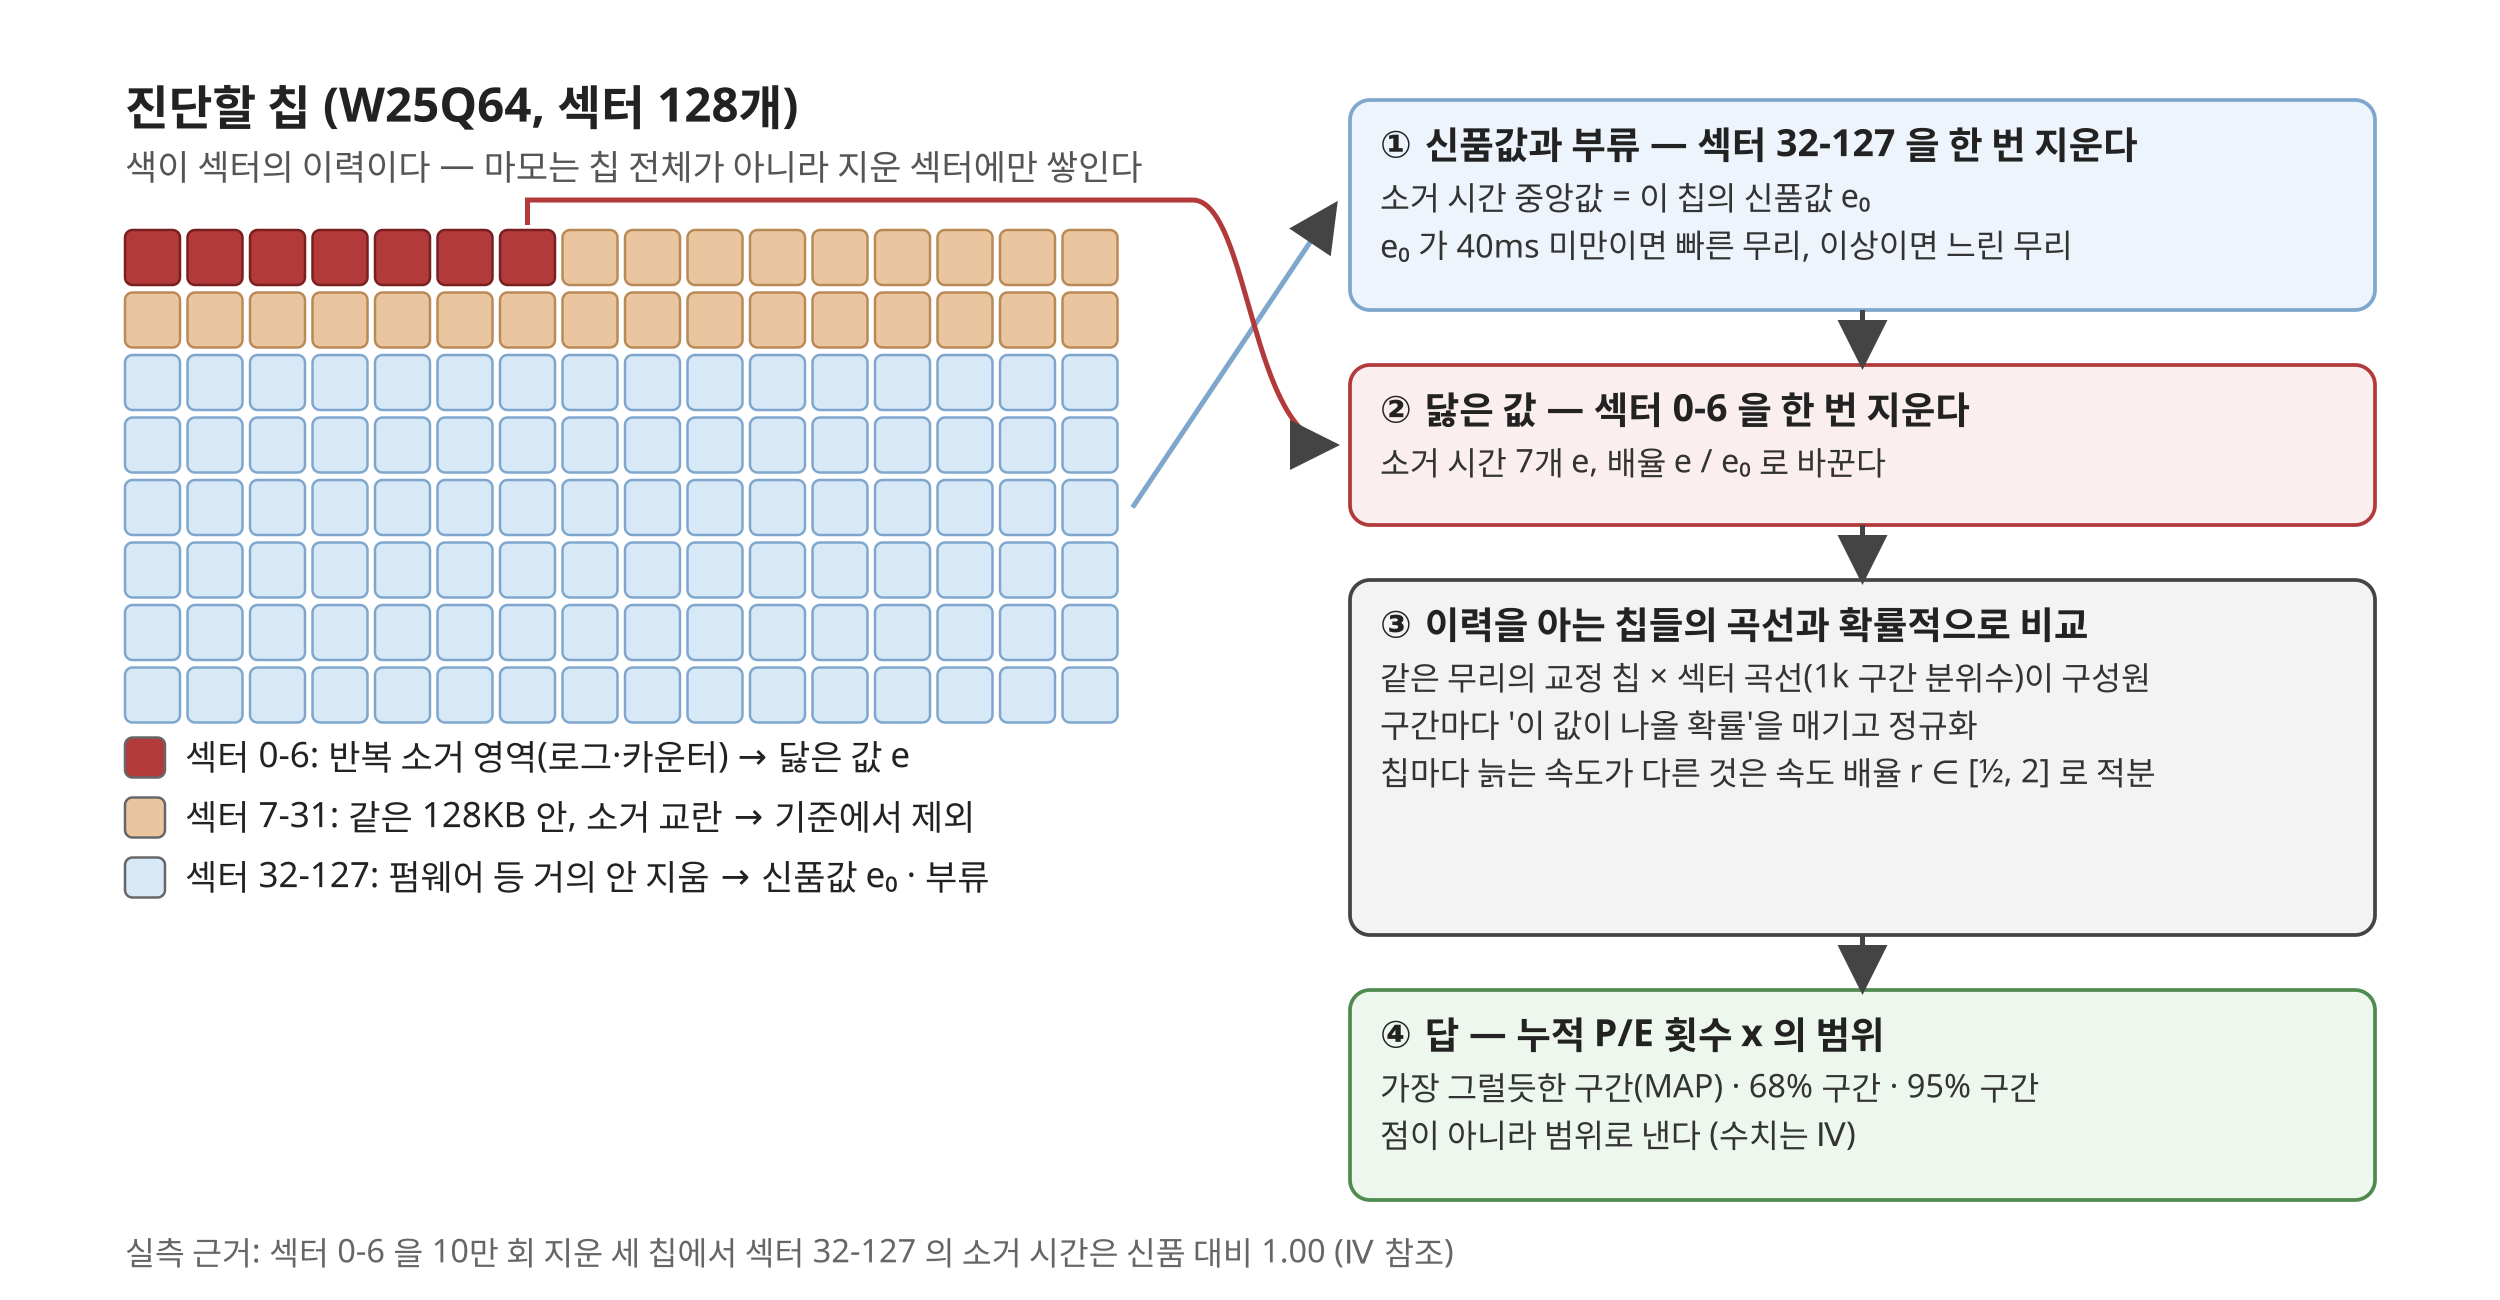
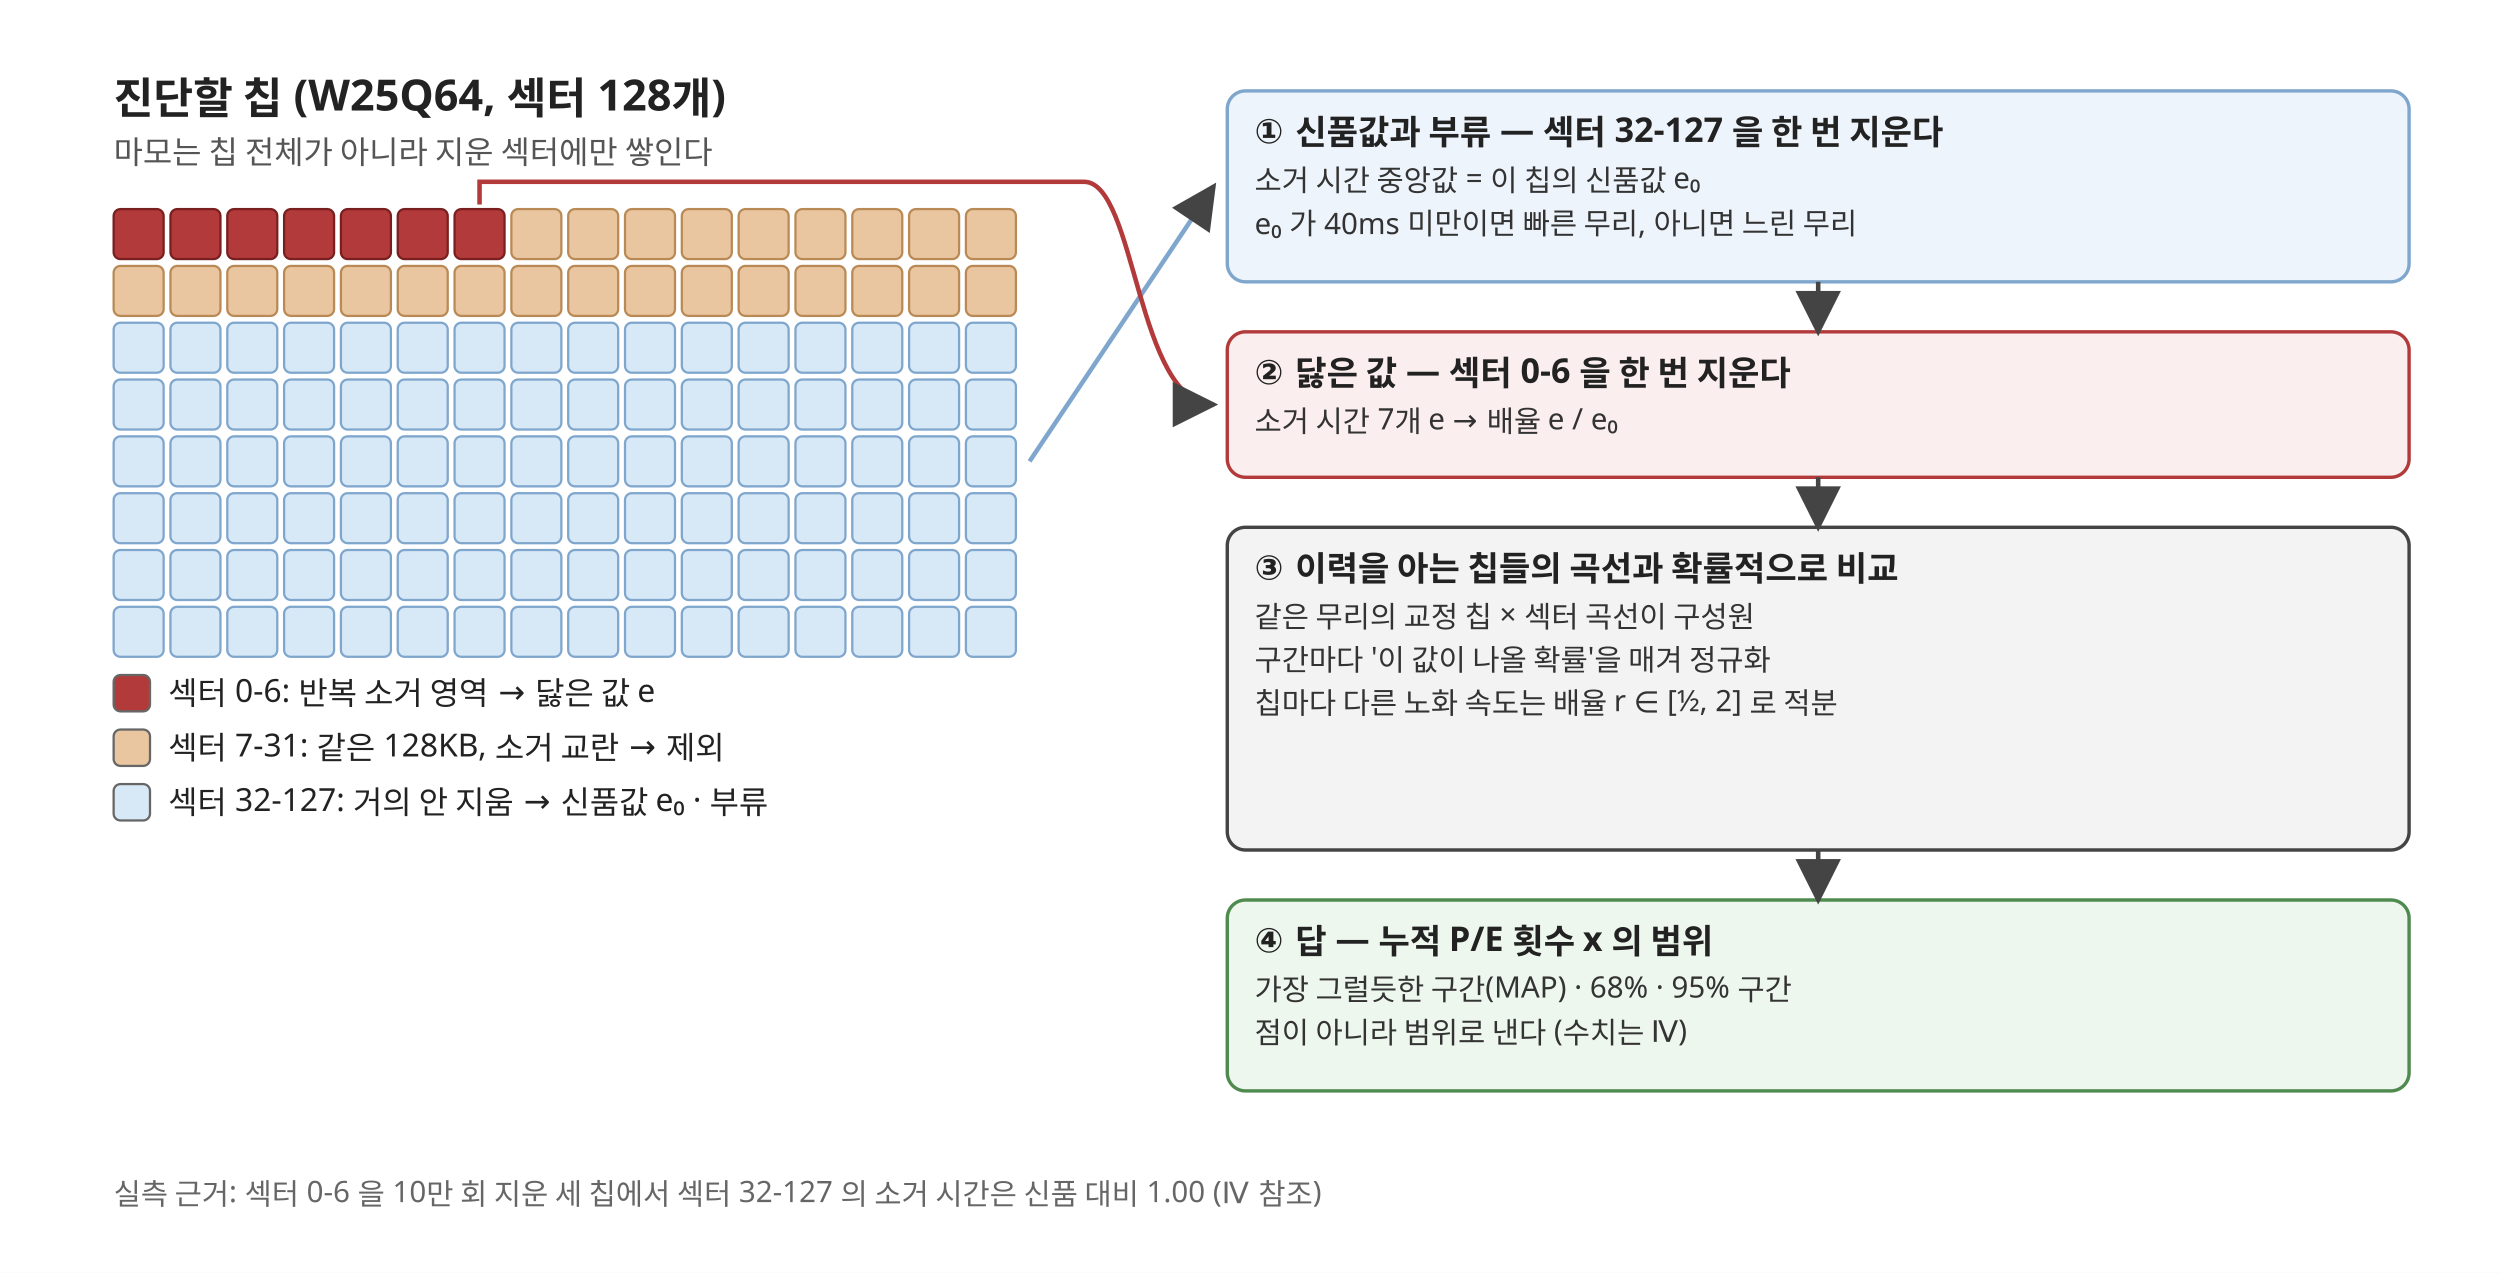
- <svg xmlns="http://www.w3.org/2000/svg" viewBox="0 0 1000 520" font-family="Pretendard, Noto Sans KR, Malgun Gothic, Apple SD Gothic Neo, sans-serif" font-size="15">
-   <rect width="1000" height="520" fill="white" />
+ <svg xmlns="http://www.w3.org/2000/svg" viewBox="0 0 1100 560" font-family="Pretendard, Noto Sans KR, Malgun Gothic, Apple SD Gothic Neo, sans-serif" font-size="15">
+   <rect width="1100" height="560" fill="white" />
  <defs>
    <marker id="ah" markerWidth="10" markerHeight="10" refX="9" refY="5" orient="auto">
      <path d="M0,0 L10,5 L0,10 z" fill="#444" />
    </marker>
  </defs>
  <text x="50" y="50" font-size="19" font-weight="700" fill="#222">진단할 칩 (W25Q64, 섹터 128개)</text>
-   <text x="50" y="72" font-size="14" fill="#555">색이 섹터의 이력이다 — 마모는 칩 전체가 아니라 지운 섹터에만 쌓인다</text>
+   <text x="50" y="72" font-size="14" fill="#555">마모는 칩 전체가 아니라 지운 섹터에만 쌓인다</text>
  <rect x="50" y="92" width="22" height="22" rx="3" fill="#b23a3a" stroke="#7a1f1f" stroke-width="1" />
  <rect x="75" y="92" width="22" height="22" rx="3" fill="#b23a3a" stroke="#7a1f1f" stroke-width="1" />
  <rect x="100" y="92" width="22" height="22" rx="3" fill="#b23a3a" stroke="#7a1f1f" stroke-width="1" />
  <rect x="125" y="92" width="22" height="22" rx="3" fill="#b23a3a" stroke="#7a1f1f" stroke-width="1" />
  <rect x="150" y="92" width="22" height="22" rx="3" fill="#b23a3a" stroke="#7a1f1f" stroke-width="1" />
  <rect x="175" y="92" width="22" height="22" rx="3" fill="#b23a3a" stroke="#7a1f1f" stroke-width="1" />
  <rect x="200" y="92" width="22" height="22" rx="3" fill="#b23a3a" stroke="#7a1f1f" stroke-width="1" />
  <rect x="225" y="92" width="22" height="22" rx="3" fill="#e9c6a0" stroke="#b98a55" stroke-width="1" />
  <rect x="250" y="92" width="22" height="22" rx="3" fill="#e9c6a0" stroke="#b98a55" stroke-width="1" />
  <rect x="275" y="92" width="22" height="22" rx="3" fill="#e9c6a0" stroke="#b98a55" stroke-width="1" />
  <rect x="300" y="92" width="22" height="22" rx="3" fill="#e9c6a0" stroke="#b98a55" stroke-width="1" />
  <rect x="325" y="92" width="22" height="22" rx="3" fill="#e9c6a0" stroke="#b98a55" stroke-width="1" />
  <rect x="350" y="92" width="22" height="22" rx="3" fill="#e9c6a0" stroke="#b98a55" stroke-width="1" />
  <rect x="375" y="92" width="22" height="22" rx="3" fill="#e9c6a0" stroke="#b98a55" stroke-width="1" />
  <rect x="400" y="92" width="22" height="22" rx="3" fill="#e9c6a0" stroke="#b98a55" stroke-width="1" />
  <rect x="425" y="92" width="22" height="22" rx="3" fill="#e9c6a0" stroke="#b98a55" stroke-width="1" />
  <rect x="50" y="117" width="22" height="22" rx="3" fill="#e9c6a0" stroke="#b98a55" stroke-width="1" />
  <rect x="75" y="117" width="22" height="22" rx="3" fill="#e9c6a0" stroke="#b98a55" stroke-width="1" />
  <rect x="100" y="117" width="22" height="22" rx="3" fill="#e9c6a0" stroke="#b98a55" stroke-width="1" />
  <rect x="125" y="117" width="22" height="22" rx="3" fill="#e9c6a0" stroke="#b98a55" stroke-width="1" />
  <rect x="150" y="117" width="22" height="22" rx="3" fill="#e9c6a0" stroke="#b98a55" stroke-width="1" />
  <rect x="175" y="117" width="22" height="22" rx="3" fill="#e9c6a0" stroke="#b98a55" stroke-width="1" />
  <rect x="200" y="117" width="22" height="22" rx="3" fill="#e9c6a0" stroke="#b98a55" stroke-width="1" />
  <rect x="225" y="117" width="22" height="22" rx="3" fill="#e9c6a0" stroke="#b98a55" stroke-width="1" />
  <rect x="250" y="117" width="22" height="22" rx="3" fill="#e9c6a0" stroke="#b98a55" stroke-width="1" />
  <rect x="275" y="117" width="22" height="22" rx="3" fill="#e9c6a0" stroke="#b98a55" stroke-width="1" />
  <rect x="300" y="117" width="22" height="22" rx="3" fill="#e9c6a0" stroke="#b98a55" stroke-width="1" />
  <rect x="325" y="117" width="22" height="22" rx="3" fill="#e9c6a0" stroke="#b98a55" stroke-width="1" />
  <rect x="350" y="117" width="22" height="22" rx="3" fill="#e9c6a0" stroke="#b98a55" stroke-width="1" />
  <rect x="375" y="117" width="22" height="22" rx="3" fill="#e9c6a0" stroke="#b98a55" stroke-width="1" />
  <rect x="400" y="117" width="22" height="22" rx="3" fill="#e9c6a0" stroke="#b98a55" stroke-width="1" />
  <rect x="425" y="117" width="22" height="22" rx="3" fill="#e9c6a0" stroke="#b98a55" stroke-width="1" />
  <rect x="50" y="142" width="22" height="22" rx="3" fill="#d7e8f7" stroke="#7fa6cc" stroke-width="1" />
  <rect x="75" y="142" width="22" height="22" rx="3" fill="#d7e8f7" stroke="#7fa6cc" stroke-width="1" />
  <rect x="100" y="142" width="22" height="22" rx="3" fill="#d7e8f7" stroke="#7fa6cc" stroke-width="1" />
  <rect x="125" y="142" width="22" height="22" rx="3" fill="#d7e8f7" stroke="#7fa6cc" stroke-width="1" />
  <rect x="150" y="142" width="22" height="22" rx="3" fill="#d7e8f7" stroke="#7fa6cc" stroke-width="1" />
  <rect x="175" y="142" width="22" height="22" rx="3" fill="#d7e8f7" stroke="#7fa6cc" stroke-width="1" />
  <rect x="200" y="142" width="22" height="22" rx="3" fill="#d7e8f7" stroke="#7fa6cc" stroke-width="1" />
  <rect x="225" y="142" width="22" height="22" rx="3" fill="#d7e8f7" stroke="#7fa6cc" stroke-width="1" />
  <rect x="250" y="142" width="22" height="22" rx="3" fill="#d7e8f7" stroke="#7fa6cc" stroke-width="1" />
  <rect x="275" y="142" width="22" height="22" rx="3" fill="#d7e8f7" stroke="#7fa6cc" stroke-width="1" />
  <rect x="300" y="142" width="22" height="22" rx="3" fill="#d7e8f7" stroke="#7fa6cc" stroke-width="1" />
  <rect x="325" y="142" width="22" height="22" rx="3" fill="#d7e8f7" stroke="#7fa6cc" stroke-width="1" />
  <rect x="350" y="142" width="22" height="22" rx="3" fill="#d7e8f7" stroke="#7fa6cc" stroke-width="1" />
  <rect x="375" y="142" width="22" height="22" rx="3" fill="#d7e8f7" stroke="#7fa6cc" stroke-width="1" />
  <rect x="400" y="142" width="22" height="22" rx="3" fill="#d7e8f7" stroke="#7fa6cc" stroke-width="1" />
  <rect x="425" y="142" width="22" height="22" rx="3" fill="#d7e8f7" stroke="#7fa6cc" stroke-width="1" />
  <rect x="50" y="167" width="22" height="22" rx="3" fill="#d7e8f7" stroke="#7fa6cc" stroke-width="1" />
  <rect x="75" y="167" width="22" height="22" rx="3" fill="#d7e8f7" stroke="#7fa6cc" stroke-width="1" />
  <rect x="100" y="167" width="22" height="22" rx="3" fill="#d7e8f7" stroke="#7fa6cc" stroke-width="1" />
  <rect x="125" y="167" width="22" height="22" rx="3" fill="#d7e8f7" stroke="#7fa6cc" stroke-width="1" />
  <rect x="150" y="167" width="22" height="22" rx="3" fill="#d7e8f7" stroke="#7fa6cc" stroke-width="1" />
  <rect x="175" y="167" width="22" height="22" rx="3" fill="#d7e8f7" stroke="#7fa6cc" stroke-width="1" />
  <rect x="200" y="167" width="22" height="22" rx="3" fill="#d7e8f7" stroke="#7fa6cc" stroke-width="1" />
  <rect x="225" y="167" width="22" height="22" rx="3" fill="#d7e8f7" stroke="#7fa6cc" stroke-width="1" />
  <rect x="250" y="167" width="22" height="22" rx="3" fill="#d7e8f7" stroke="#7fa6cc" stroke-width="1" />
  <rect x="275" y="167" width="22" height="22" rx="3" fill="#d7e8f7" stroke="#7fa6cc" stroke-width="1" />
  <rect x="300" y="167" width="22" height="22" rx="3" fill="#d7e8f7" stroke="#7fa6cc" stroke-width="1" />
  <rect x="325" y="167" width="22" height="22" rx="3" fill="#d7e8f7" stroke="#7fa6cc" stroke-width="1" />
  <rect x="350" y="167" width="22" height="22" rx="3" fill="#d7e8f7" stroke="#7fa6cc" stroke-width="1" />
  <rect x="375" y="167" width="22" height="22" rx="3" fill="#d7e8f7" stroke="#7fa6cc" stroke-width="1" />
  <rect x="400" y="167" width="22" height="22" rx="3" fill="#d7e8f7" stroke="#7fa6cc" stroke-width="1" />
  <rect x="425" y="167" width="22" height="22" rx="3" fill="#d7e8f7" stroke="#7fa6cc" stroke-width="1" />
  <rect x="50" y="192" width="22" height="22" rx="3" fill="#d7e8f7" stroke="#7fa6cc" stroke-width="1" />
  <rect x="75" y="192" width="22" height="22" rx="3" fill="#d7e8f7" stroke="#7fa6cc" stroke-width="1" />
  <rect x="100" y="192" width="22" height="22" rx="3" fill="#d7e8f7" stroke="#7fa6cc" stroke-width="1" />
  <rect x="125" y="192" width="22" height="22" rx="3" fill="#d7e8f7" stroke="#7fa6cc" stroke-width="1" />
  <rect x="150" y="192" width="22" height="22" rx="3" fill="#d7e8f7" stroke="#7fa6cc" stroke-width="1" />
  <rect x="175" y="192" width="22" height="22" rx="3" fill="#d7e8f7" stroke="#7fa6cc" stroke-width="1" />
  <rect x="200" y="192" width="22" height="22" rx="3" fill="#d7e8f7" stroke="#7fa6cc" stroke-width="1" />
  <rect x="225" y="192" width="22" height="22" rx="3" fill="#d7e8f7" stroke="#7fa6cc" stroke-width="1" />
  <rect x="250" y="192" width="22" height="22" rx="3" fill="#d7e8f7" stroke="#7fa6cc" stroke-width="1" />
  <rect x="275" y="192" width="22" height="22" rx="3" fill="#d7e8f7" stroke="#7fa6cc" stroke-width="1" />
  <rect x="300" y="192" width="22" height="22" rx="3" fill="#d7e8f7" stroke="#7fa6cc" stroke-width="1" />
  <rect x="325" y="192" width="22" height="22" rx="3" fill="#d7e8f7" stroke="#7fa6cc" stroke-width="1" />
  <rect x="350" y="192" width="22" height="22" rx="3" fill="#d7e8f7" stroke="#7fa6cc" stroke-width="1" />
  <rect x="375" y="192" width="22" height="22" rx="3" fill="#d7e8f7" stroke="#7fa6cc" stroke-width="1" />
  <rect x="400" y="192" width="22" height="22" rx="3" fill="#d7e8f7" stroke="#7fa6cc" stroke-width="1" />
  <rect x="425" y="192" width="22" height="22" rx="3" fill="#d7e8f7" stroke="#7fa6cc" stroke-width="1" />
  <rect x="50" y="217" width="22" height="22" rx="3" fill="#d7e8f7" stroke="#7fa6cc" stroke-width="1" />
  <rect x="75" y="217" width="22" height="22" rx="3" fill="#d7e8f7" stroke="#7fa6cc" stroke-width="1" />
  <rect x="100" y="217" width="22" height="22" rx="3" fill="#d7e8f7" stroke="#7fa6cc" stroke-width="1" />
  <rect x="125" y="217" width="22" height="22" rx="3" fill="#d7e8f7" stroke="#7fa6cc" stroke-width="1" />
  <rect x="150" y="217" width="22" height="22" rx="3" fill="#d7e8f7" stroke="#7fa6cc" stroke-width="1" />
  <rect x="175" y="217" width="22" height="22" rx="3" fill="#d7e8f7" stroke="#7fa6cc" stroke-width="1" />
  <rect x="200" y="217" width="22" height="22" rx="3" fill="#d7e8f7" stroke="#7fa6cc" stroke-width="1" />
  <rect x="225" y="217" width="22" height="22" rx="3" fill="#d7e8f7" stroke="#7fa6cc" stroke-width="1" />
  <rect x="250" y="217" width="22" height="22" rx="3" fill="#d7e8f7" stroke="#7fa6cc" stroke-width="1" />
  <rect x="275" y="217" width="22" height="22" rx="3" fill="#d7e8f7" stroke="#7fa6cc" stroke-width="1" />
  <rect x="300" y="217" width="22" height="22" rx="3" fill="#d7e8f7" stroke="#7fa6cc" stroke-width="1" />
  <rect x="325" y="217" width="22" height="22" rx="3" fill="#d7e8f7" stroke="#7fa6cc" stroke-width="1" />
  <rect x="350" y="217" width="22" height="22" rx="3" fill="#d7e8f7" stroke="#7fa6cc" stroke-width="1" />
  <rect x="375" y="217" width="22" height="22" rx="3" fill="#d7e8f7" stroke="#7fa6cc" stroke-width="1" />
  <rect x="400" y="217" width="22" height="22" rx="3" fill="#d7e8f7" stroke="#7fa6cc" stroke-width="1" />
  <rect x="425" y="217" width="22" height="22" rx="3" fill="#d7e8f7" stroke="#7fa6cc" stroke-width="1" />
  <rect x="50" y="242" width="22" height="22" rx="3" fill="#d7e8f7" stroke="#7fa6cc" stroke-width="1" />
  <rect x="75" y="242" width="22" height="22" rx="3" fill="#d7e8f7" stroke="#7fa6cc" stroke-width="1" />
  <rect x="100" y="242" width="22" height="22" rx="3" fill="#d7e8f7" stroke="#7fa6cc" stroke-width="1" />
  <rect x="125" y="242" width="22" height="22" rx="3" fill="#d7e8f7" stroke="#7fa6cc" stroke-width="1" />
  <rect x="150" y="242" width="22" height="22" rx="3" fill="#d7e8f7" stroke="#7fa6cc" stroke-width="1" />
  <rect x="175" y="242" width="22" height="22" rx="3" fill="#d7e8f7" stroke="#7fa6cc" stroke-width="1" />
  <rect x="200" y="242" width="22" height="22" rx="3" fill="#d7e8f7" stroke="#7fa6cc" stroke-width="1" />
  <rect x="225" y="242" width="22" height="22" rx="3" fill="#d7e8f7" stroke="#7fa6cc" stroke-width="1" />
  <rect x="250" y="242" width="22" height="22" rx="3" fill="#d7e8f7" stroke="#7fa6cc" stroke-width="1" />
  <rect x="275" y="242" width="22" height="22" rx="3" fill="#d7e8f7" stroke="#7fa6cc" stroke-width="1" />
  <rect x="300" y="242" width="22" height="22" rx="3" fill="#d7e8f7" stroke="#7fa6cc" stroke-width="1" />
  <rect x="325" y="242" width="22" height="22" rx="3" fill="#d7e8f7" stroke="#7fa6cc" stroke-width="1" />
  <rect x="350" y="242" width="22" height="22" rx="3" fill="#d7e8f7" stroke="#7fa6cc" stroke-width="1" />
  <rect x="375" y="242" width="22" height="22" rx="3" fill="#d7e8f7" stroke="#7fa6cc" stroke-width="1" />
  <rect x="400" y="242" width="22" height="22" rx="3" fill="#d7e8f7" stroke="#7fa6cc" stroke-width="1" />
  <rect x="425" y="242" width="22" height="22" rx="3" fill="#d7e8f7" stroke="#7fa6cc" stroke-width="1" />
  <rect x="50" y="267" width="22" height="22" rx="3" fill="#d7e8f7" stroke="#7fa6cc" stroke-width="1" />
  <rect x="75" y="267" width="22" height="22" rx="3" fill="#d7e8f7" stroke="#7fa6cc" stroke-width="1" />
  <rect x="100" y="267" width="22" height="22" rx="3" fill="#d7e8f7" stroke="#7fa6cc" stroke-width="1" />
  <rect x="125" y="267" width="22" height="22" rx="3" fill="#d7e8f7" stroke="#7fa6cc" stroke-width="1" />
  <rect x="150" y="267" width="22" height="22" rx="3" fill="#d7e8f7" stroke="#7fa6cc" stroke-width="1" />
  <rect x="175" y="267" width="22" height="22" rx="3" fill="#d7e8f7" stroke="#7fa6cc" stroke-width="1" />
  <rect x="200" y="267" width="22" height="22" rx="3" fill="#d7e8f7" stroke="#7fa6cc" stroke-width="1" />
  <rect x="225" y="267" width="22" height="22" rx="3" fill="#d7e8f7" stroke="#7fa6cc" stroke-width="1" />
  <rect x="250" y="267" width="22" height="22" rx="3" fill="#d7e8f7" stroke="#7fa6cc" stroke-width="1" />
  <rect x="275" y="267" width="22" height="22" rx="3" fill="#d7e8f7" stroke="#7fa6cc" stroke-width="1" />
  <rect x="300" y="267" width="22" height="22" rx="3" fill="#d7e8f7" stroke="#7fa6cc" stroke-width="1" />
  <rect x="325" y="267" width="22" height="22" rx="3" fill="#d7e8f7" stroke="#7fa6cc" stroke-width="1" />
  <rect x="350" y="267" width="22" height="22" rx="3" fill="#d7e8f7" stroke="#7fa6cc" stroke-width="1" />
  <rect x="375" y="267" width="22" height="22" rx="3" fill="#d7e8f7" stroke="#7fa6cc" stroke-width="1" />
  <rect x="400" y="267" width="22" height="22" rx="3" fill="#d7e8f7" stroke="#7fa6cc" stroke-width="1" />
  <rect x="425" y="267" width="22" height="22" rx="3" fill="#d7e8f7" stroke="#7fa6cc" stroke-width="1" />
-   <rect x="50" y="295" width="16" height="16" rx="3" fill="#b23a3a" stroke="#666" stroke-width="1" />
-   <text x="74" y="308" font-size="14" fill="#222">섹터 0-6: 반복 소거 영역(로그·카운터) → 닳은 값 e</text>
-   <rect x="50" y="319" width="16" height="16" rx="3" fill="#e9c6a0" stroke="#666" stroke-width="1" />
-   <text x="74" y="332" font-size="14" fill="#222">섹터 7-31: 같은 128KB 안, 소거 교란 → 기준에서 제외</text>
-   <rect x="50" y="343" width="16" height="16" rx="3" fill="#d7e8f7" stroke="#666" stroke-width="1" />
-   <text x="74" y="356" font-size="14" fill="#222">섹터 32-127: 펌웨어 등 거의 안 지움 → 신품값 e₀ · 부류</text>
-   <rect x="540" y="40" width="410" height="84" rx="8" fill="#eef4fb" stroke="#7fa6cc" stroke-width="1.5" />
+   <rect x="50" y="297" width="16" height="16" rx="3" fill="#b23a3a" stroke="#666" stroke-width="1" />
+   <text x="74" y="310" font-size="14" fill="#222">섹터 0-6: 반복 소거 영역 → 닳은 값 e</text>
+   <rect x="50" y="321" width="16" height="16" rx="3" fill="#e9c6a0" stroke="#666" stroke-width="1" />
+   <text x="74" y="334" font-size="14" fill="#222">섹터 7-31: 같은 128KB, 소거 교란 → 제외</text>
+   <rect x="50" y="345" width="16" height="16" rx="3" fill="#d7e8f7" stroke="#666" stroke-width="1" />
+   <text x="74" y="358" font-size="14" fill="#222">섹터 32-127: 거의 안 지움 → 신품값 e₀ · 부류</text>
+   <rect x="540" y="40" width="520" height="84" rx="8" fill="#eef4fb" stroke="#7fa6cc" stroke-width="1.5" />
  <text x="552" y="63" font-weight="700" fill="#222">① 신품값과 부류 — 섹터 32-127 을 한 번 지운다</text>
  <text x="552" y="84" font-size="13" fill="#333">소거 시간 중앙값 = 이 칩의 신품값 e₀</text>
-   <text x="552" y="103" font-size="13" fill="#333">e₀ 가 40ms 미만이면 빠른 무리, 이상이면 느린 무리</text>
-   <rect x="540" y="146" width="410" height="64" rx="8" fill="#fbeeee" stroke="#b23a3a" stroke-width="1.5" />
+   <text x="552" y="103" font-size="13" fill="#333">e₀ 가 40ms 미만이면 빠른 무리, 아니면 느린 무리</text>
+   <rect x="540" y="146" width="520" height="64" rx="8" fill="#fbeeee" stroke="#b23a3a" stroke-width="1.5" />
  <text x="552" y="169" font-weight="700" fill="#222">② 닳은 값 — 섹터 0-6 을 한 번 지운다</text>
-   <text x="552" y="190" font-size="13" fill="#333">소거 시간 7개 e, 배율 e / e₀ 로 바꾼다</text>
-   <rect x="540" y="232" width="410" height="142" rx="8" fill="#f3f3f3" stroke="#444" stroke-width="1.5" />
+   <text x="552" y="190" font-size="13" fill="#333">소거 시간 7개 e → 배율 e / e₀</text>
+   <rect x="540" y="232" width="520" height="142" rx="8" fill="#f3f3f3" stroke="#444" stroke-width="1.5" />
  <text x="552" y="255" font-weight="700" fill="#222">③ 이력을 아는 칩들의 곡선과 확률적으로 비교</text>
-   <text x="552" y="276" font-size="13" fill="#333">같은 무리의 교정 칩 × 섹터 곡선(1k 구간 분위수)이 구성원</text>
-   <text x="552" y="295" font-size="13" fill="#333">구간마다 '이 값이 나올 확률'을 매기고 정규화</text>
-   <text x="552" y="314" font-size="13" fill="#333">칩마다 늙는 속도가 다른 것은 속도 배율 r ∈ [½, 2] 로 적분</text>
-   <rect x="540" y="396" width="410" height="84" rx="8" fill="#eef7ee" stroke="#4f8a4f" stroke-width="1.5" />
+   <text x="552" y="276" font-size="13" fill="#333">같은 무리의 교정 칩 × 섹터 곡선이 구성원</text>
+   <text x="552" y="295" font-size="13" fill="#333">구간마다 '이 값이 나올 확률'을 매겨 정규화</text>
+   <text x="552" y="314" font-size="13" fill="#333">칩마다 다른 노화 속도는 배율 r ∈ [½, 2] 로 적분</text>
+   <rect x="540" y="396" width="520" height="84" rx="8" fill="#eef7ee" stroke="#4f8a4f" stroke-width="1.5" />
  <text x="552" y="419" font-weight="700" fill="#222">④ 답 — 누적 P/E 횟수 x 의 범위</text>
-   <text x="552" y="440" font-size="13" fill="#333">가장 그럴듯한 구간(MAP) · 68% 구간 · 95% 구간</text>
+   <text x="552" y="440" font-size="13" fill="#333">가장 그럴듯한 구간(MAP) · 68% · 95% 구간</text>
  <text x="552" y="459" font-size="13" fill="#333">점이 아니라 범위로 낸다 (수치는 Ⅳ)</text>
-   <line x1="745" y1="124" x2="745" y2="146" stroke="#444" stroke-width="2" marker-end="url(#ah)" />
-   <line x1="745" y1="210" x2="745" y2="232" stroke="#444" stroke-width="2" marker-end="url(#ah)" />
-   <line x1="745" y1="374" x2="745" y2="396" stroke="#444" stroke-width="2" marker-end="url(#ah)" />
+   <line x1="800" y1="124" x2="800" y2="146" stroke="#444" stroke-width="2" marker-end="url(#ah)" />
+   <line x1="800" y1="210" x2="800" y2="232" stroke="#444" stroke-width="2" marker-end="url(#ah)" />
+   <line x1="800" y1="374" x2="800" y2="396" stroke="#444" stroke-width="2" marker-end="url(#ah)" />
  <line x1="453" y1="203" x2="534" y2="82" stroke="#7fa6cc" stroke-width="2" marker-end="url(#ah)" />
  <path d="M 211 90 L 211 80 L 477 80 C 500 80, 500 178, 534 178" fill="none" stroke="#b23a3a" stroke-width="2" marker-end="url(#ah)" />
-   <text x="50" y="506" font-size="13" fill="#666">실측 근거: 섹터 0-6 을 10만 회 지운 세 칩에서 섹터 32-127 의 소거 시간은 신품 대비 1.00 (Ⅳ 참조)</text>
+   <text x="50" y="530" font-size="13" fill="#666">실측 근거: 섹터 0-6 을 10만 회 지운 세 칩에서 섹터 32-127 의 소거 시간은 신품 대비 1.00 (Ⅳ 참조)</text>
</svg>
